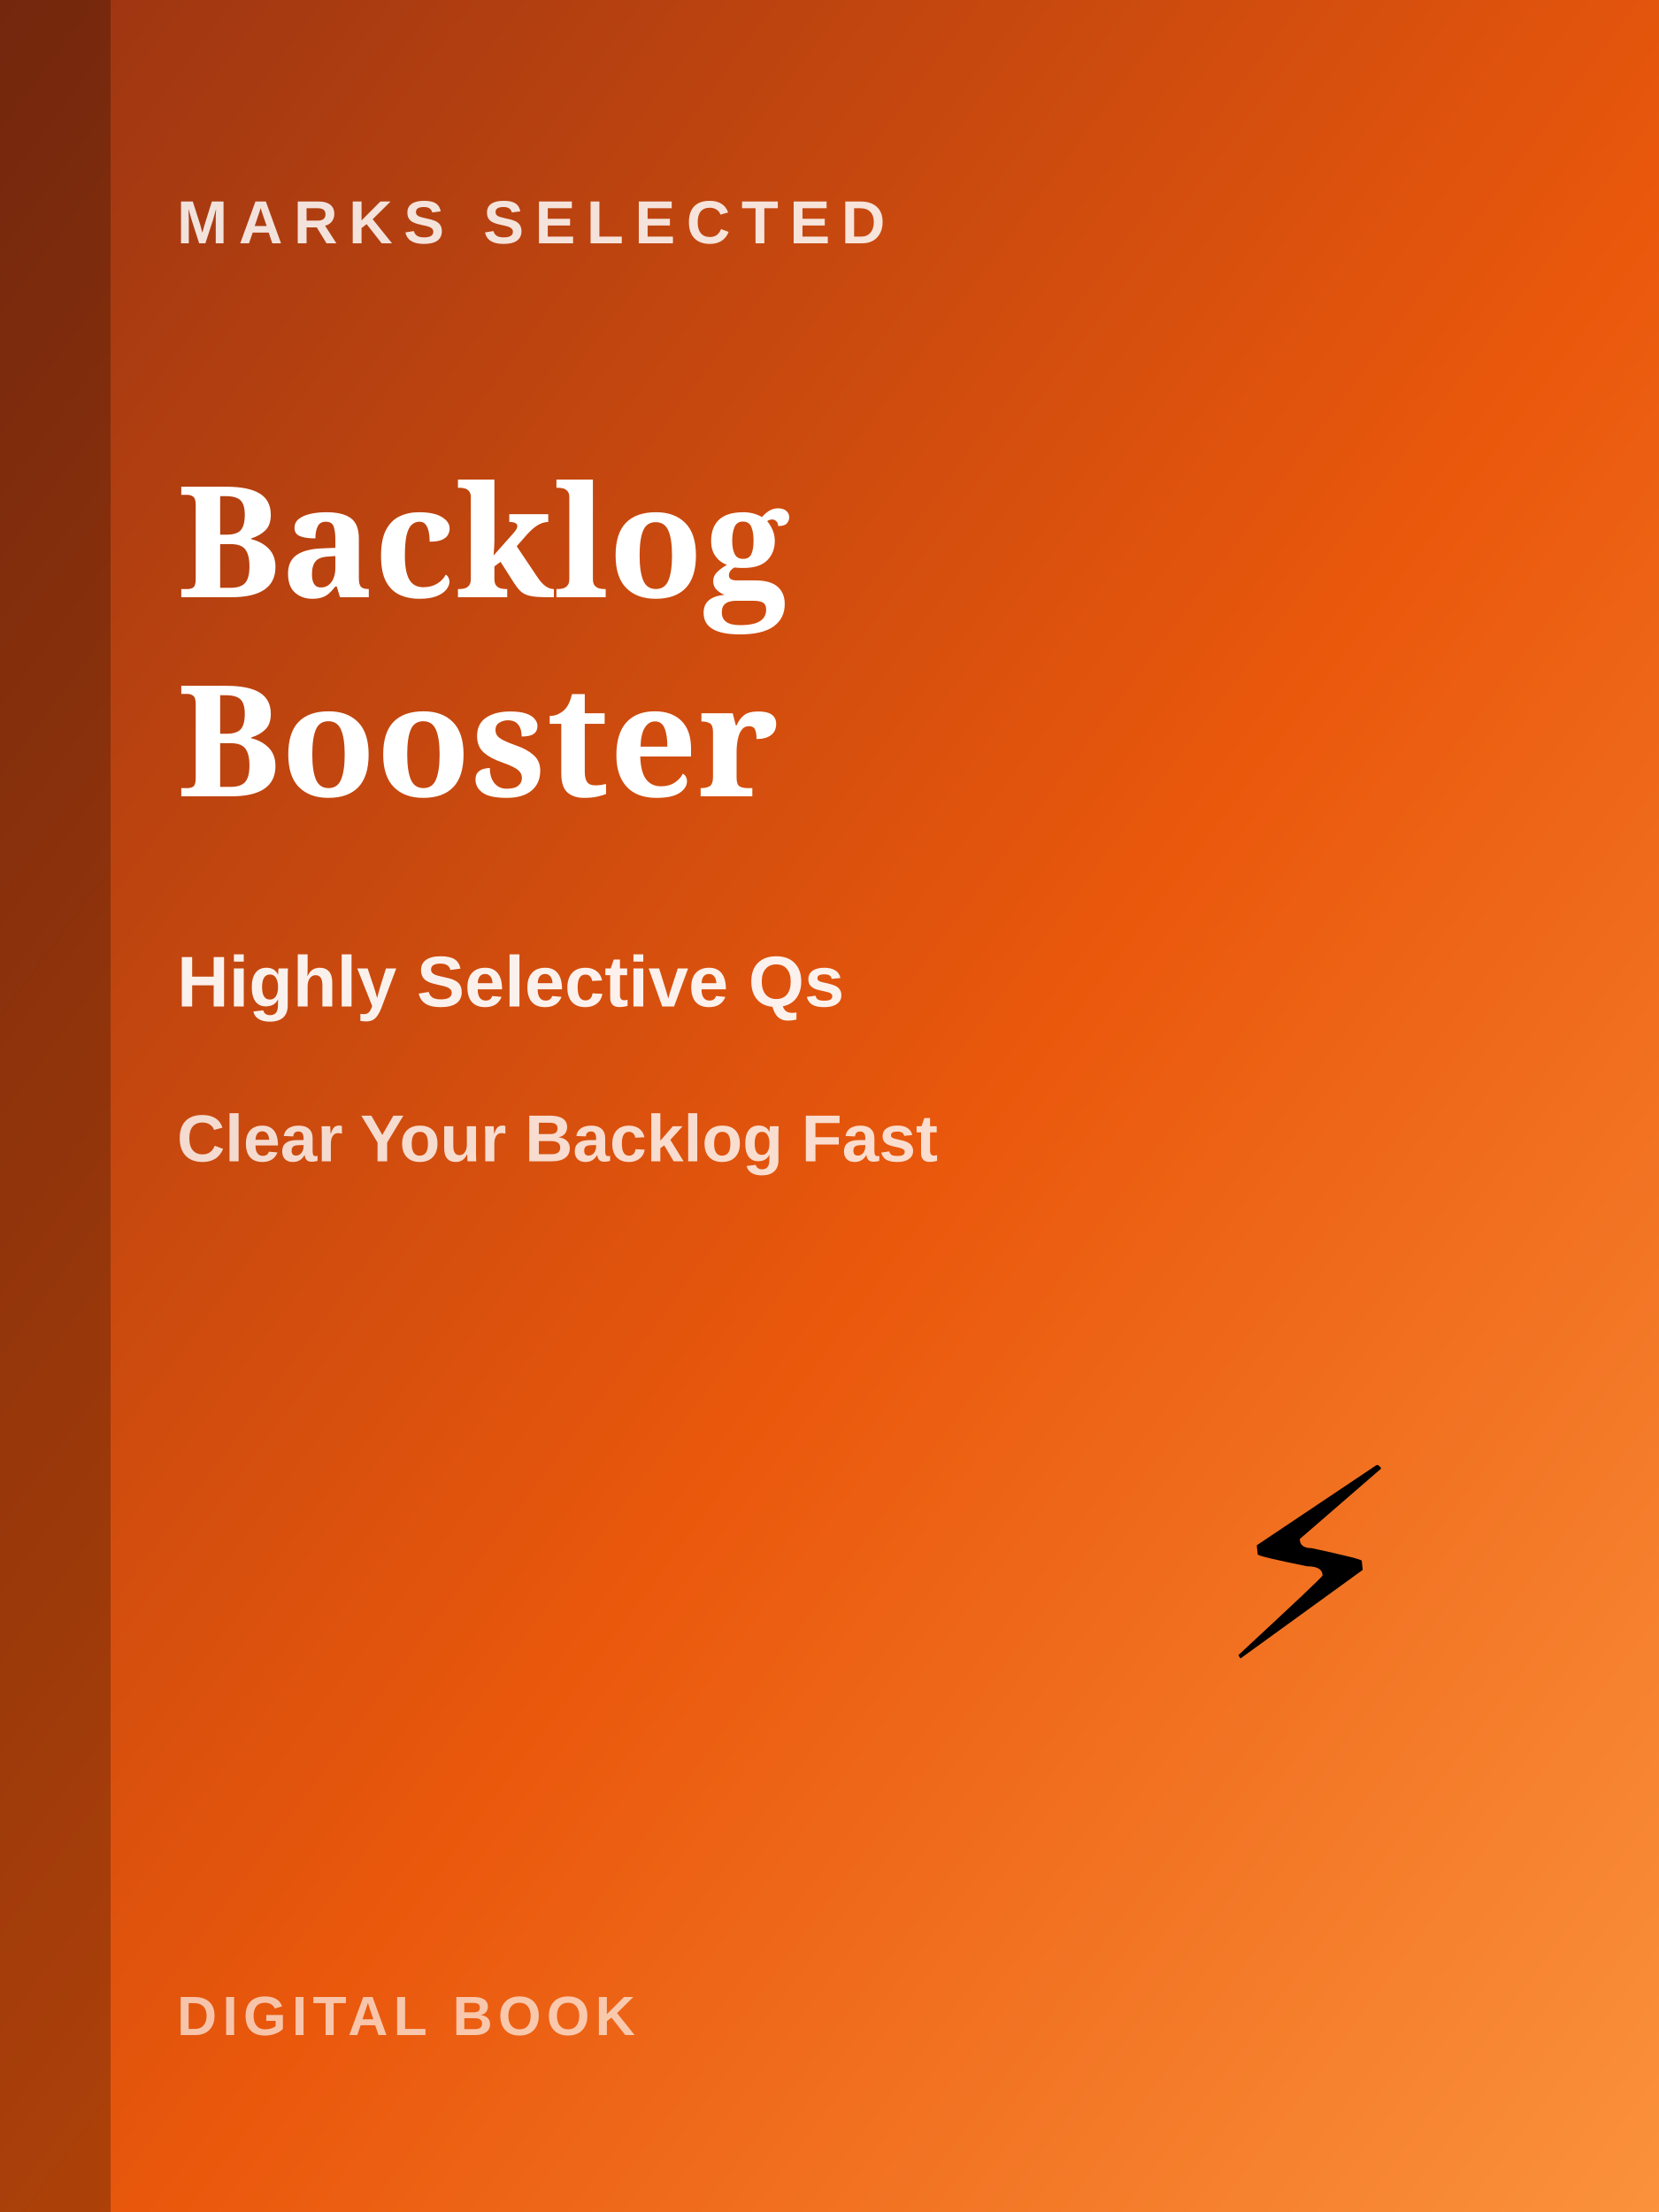
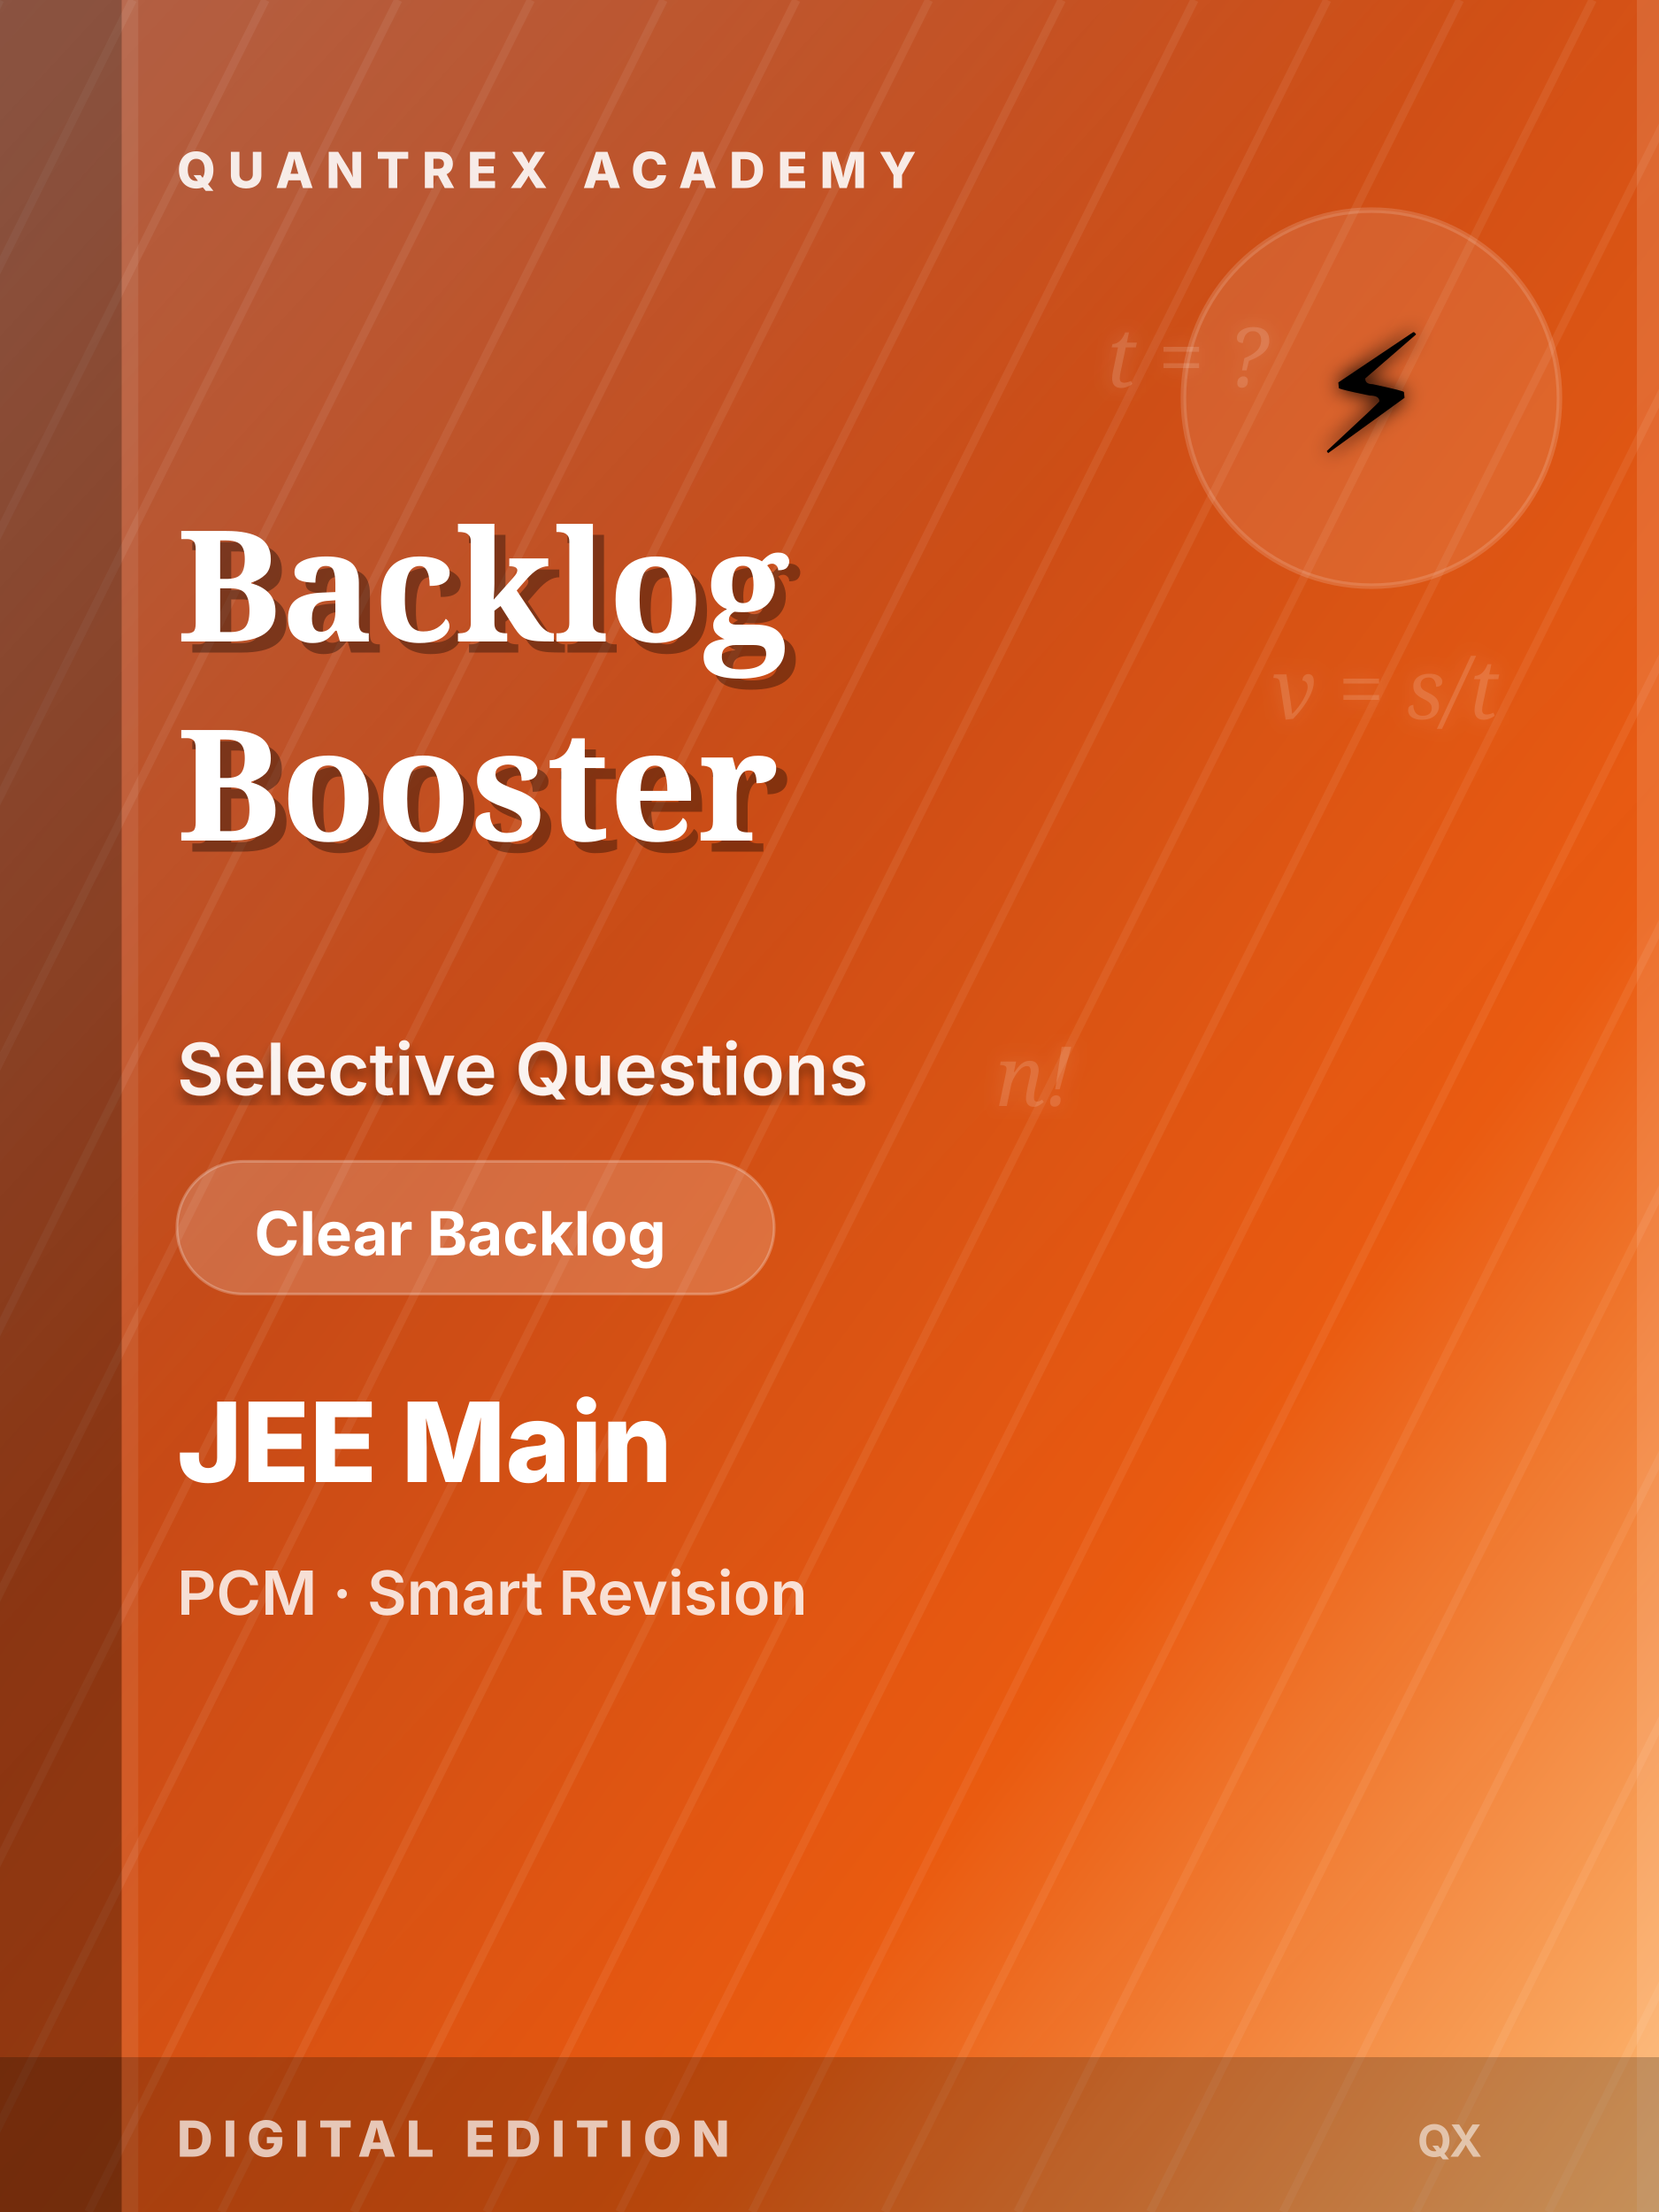
- <svg xmlns="http://www.w3.org/2000/svg" viewBox="0 0 300 400" width="300" height="400">
+ <svg xmlns="http://www.w3.org/2000/svg" viewBox="0 0 300 400" width="300" height="400" role="img" aria-label="Backlog Booster">
  <defs>
-     <linearGradient id="bg" x1="0%" y1="0%" x2="100%" y2="100%">
+     <linearGradient id="backlogbooster-bg" x1="0%" y1="0%" x2="100%" y2="100%">
      <stop offset="0%" stop-color="#9a3412" />
-       <stop offset="55%" stop-color="#ea580c" />
-       <stop offset="100%" stop-color="#fb923c" />
+       <stop offset="35%" stop-color="#c2410c" />
+       <stop offset="70%" stop-color="#ea580c" />
+       <stop offset="100%" stop-color="#fdba74" />
    </linearGradient>
+     <linearGradient id="backlogbooster-shine" x1="0%" y1="0%" x2="100%" y2="100%">
+       <stop offset="0%" stop-color="rgba(255,255,255,0.35)" />
+       <stop offset="100%" stop-color="rgba(255,255,255,0)" />
+     </linearGradient>
+     <linearGradient id="backlogbooster-gloss" x1="0%" y1="0%" x2="80%" y2="100%">
+       <stop offset="0%" stop-color="rgba(255,255,255,0.22)" />
+       <stop offset="45%" stop-color="rgba(255,255,255,0.04)" />
+       <stop offset="100%" stop-color="rgba(255,255,255,0)" />
+     </linearGradient>
+     <filter id="backlogbooster-glow" x="-20%" y="-20%" width="140%" height="140%">
+       <feGaussianBlur stdDeviation="1.8" result="b" />
+       <feMerge>
+         <feMergeNode in="b" />
+         <feMergeNode in="SourceGraphic" />
+       </feMerge>
+     </filter>
+     <filter id="backlogbooster-emboss">
+       <feDropShadow dx="0" dy="1.5" stdDeviation="1" flood-color="rgba(0,0,0,0.45)" />
+     </filter>
  </defs>
-   <rect width="300" height="400" fill="url(#bg)" />
-   <rect x="0" y="0" width="20" height="400" fill="rgba(0,0,0,.25)" />
-   <text x="32" y="44" fill="rgba(255,255,255,.85)" font-family="Arial,sans-serif" font-size="11" font-weight="700" letter-spacing="2">MARKS SELECTED</text>
-   <text x="32" y="108" fill="#fff" font-family="Georgia,serif" font-size="28" font-weight="700">Backlog</text>
-   <text x="32" y="144" fill="#fff" font-family="Georgia,serif" font-size="28" font-weight="700">Booster</text>
-   <text x="32" y="182" fill="rgba(255,255,255,.92)" font-family="Arial,sans-serif" font-size="13" font-weight="600">Highly Selective Qs</text>
-   <text x="32" y="210" fill="rgba(255,255,255,.8)" font-family="Arial,sans-serif" font-size="12" font-weight="600">Clear Your Backlog Fast</text>
-   <text x="220" y="300" font-size="48">⚡</text>
-   <text x="32" y="368" fill="rgba(255,255,255,.65)" font-family="Arial,sans-serif" font-size="10" font-weight="700" letter-spacing="1">DIGITAL BOOK</text>
+   <rect width="300" height="400" fill="url(#backlogbooster-bg)" />
+   <line x1="-200" y1="400" x2="0" y2="0" stroke="rgba(255,255,255,0.07)" stroke-width="1.5" />
+   <line x1="-176" y1="400" x2="24" y2="0" stroke="rgba(255,255,255,0.07)" stroke-width="1.5" />
+   <line x1="-152" y1="400" x2="48" y2="0" stroke="rgba(255,255,255,0.07)" stroke-width="1.5" />
+   <line x1="-128" y1="400" x2="72" y2="0" stroke="rgba(255,255,255,0.07)" stroke-width="1.5" />
+   <line x1="-104" y1="400" x2="96" y2="0" stroke="rgba(255,255,255,0.07)" stroke-width="1.5" />
+   <line x1="-80" y1="400" x2="120" y2="0" stroke="rgba(255,255,255,0.07)" stroke-width="1.5" />
+   <line x1="-56" y1="400" x2="144" y2="0" stroke="rgba(255,255,255,0.07)" stroke-width="1.5" />
+   <line x1="-32" y1="400" x2="168" y2="0" stroke="rgba(255,255,255,0.07)" stroke-width="1.5" />
+   <line x1="-8" y1="400" x2="192" y2="0" stroke="rgba(255,255,255,0.07)" stroke-width="1.5" />
+   <line x1="16" y1="400" x2="216" y2="0" stroke="rgba(255,255,255,0.07)" stroke-width="1.5" />
+   <line x1="40" y1="400" x2="240" y2="0" stroke="rgba(255,255,255,0.07)" stroke-width="1.5" />
+   <line x1="64" y1="400" x2="264" y2="0" stroke="rgba(255,255,255,0.07)" stroke-width="1.5" />
+   <line x1="88" y1="400" x2="288" y2="0" stroke="rgba(255,255,255,0.07)" stroke-width="1.5" />
+   <line x1="112" y1="400" x2="312" y2="0" stroke="rgba(255,255,255,0.07)" stroke-width="1.5" />
+   <line x1="136" y1="400" x2="336" y2="0" stroke="rgba(255,255,255,0.07)" stroke-width="1.5" />
+   <line x1="160" y1="400" x2="360" y2="0" stroke="rgba(255,255,255,0.07)" stroke-width="1.5" />
+   <line x1="184" y1="400" x2="384" y2="0" stroke="rgba(255,255,255,0.07)" stroke-width="1.5" />
+   <line x1="208" y1="400" x2="408" y2="0" stroke="rgba(255,255,255,0.07)" stroke-width="1.5" />
+   <line x1="232" y1="400" x2="432" y2="0" stroke="rgba(255,255,255,0.07)" stroke-width="1.5" />
+   <line x1="256" y1="400" x2="456" y2="0" stroke="rgba(255,255,255,0.07)" stroke-width="1.5" />
+   <line x1="280" y1="400" x2="480" y2="0" stroke="rgba(255,255,255,0.07)" stroke-width="1.5" />
+   <line x1="304" y1="400" x2="504" y2="0" stroke="rgba(255,255,255,0.07)" stroke-width="1.5" />
+   <line x1="328" y1="400" x2="528" y2="0" stroke="rgba(255,255,255,0.07)" stroke-width="1.5" />
+   <line x1="352" y1="400" x2="552" y2="0" stroke="rgba(255,255,255,0.07)" stroke-width="1.5" />
+   <line x1="376" y1="400" x2="576" y2="0" stroke="rgba(255,255,255,0.07)" stroke-width="1.5" />
+   <line x1="400" y1="400" x2="600" y2="0" stroke="rgba(255,255,255,0.07)" stroke-width="1.5" />
+   <line x1="424" y1="400" x2="624" y2="0" stroke="rgba(255,255,255,0.07)" stroke-width="1.5" />
+   <line x1="448" y1="400" x2="648" y2="0" stroke="rgba(255,255,255,0.07)" stroke-width="1.5" />
+   <line x1="472" y1="400" x2="672" y2="0" stroke="rgba(255,255,255,0.07)" stroke-width="1.5" />
+   <line x1="496" y1="400" x2="696" y2="0" stroke="rgba(255,255,255,0.07)" stroke-width="1.5" />
+   <text x="200" y="70" fill="rgba(255,255,255,0.14)" font-family="Georgia,serif" font-size="15" font-style="italic" filter="url(#backlogbooster-glow)">t = ?</text>
+   <text x="230" y="130" fill="rgba(255,255,255,0.14)" font-family="Georgia,serif" font-size="15" font-style="italic" filter="url(#backlogbooster-glow)">v = s/t</text>
+   <text x="180" y="200" fill="rgba(255,255,255,0.14)" font-family="Georgia,serif" font-size="15" font-style="italic" filter="url(#backlogbooster-glow)">n!</text>
+   <rect x="0" y="0" width="22" height="400" fill="rgba(0,0,0,0.32)" />
+   <rect x="22" y="0" width="3" height="400" fill="rgba(255,255,255,0.08)" />
+   <rect x="296" y="0" width="4" height="400" fill="rgba(255,255,255,0.12)" />
+   <rect x="0" y="0" width="300" height="400" fill="url(#backlogbooster-gloss)" />
+   <text x="32" y="34" fill="rgba(255,255,255,0.88)" font-family="Inter,Arial,sans-serif" font-size="9" font-weight="800" letter-spacing="2.2">QUANTREX ACADEMY</text>
+   <text x="34" y="118" fill="rgba(0,0,0,0.35)" font-family="Literata,Georgia,serif" font-size="28" font-weight="700">Backlog</text>
+   <text x="32" y="116" fill="#ffffff" font-family="Literata,Georgia,serif" font-size="28" font-weight="700">Backlog</text>
+   <text x="34" y="154" fill="rgba(0,0,0,0.35)" font-family="Literata,Georgia,serif" font-size="28" font-weight="700">Booster</text>
+   <text x="32" y="152" fill="#ffffff" font-family="Literata,Georgia,serif" font-size="28" font-weight="700">Booster</text>
+   <text x="32" y="198" fill="rgba(255,255,255,0.92)" font-family="Inter,Arial,sans-serif" font-size="13" font-weight="600" filter="url(#backlogbooster-emboss)">Selective Questions</text>
+   <rect x="32" y="210" width="108" height="24" rx="12" fill="rgba(255,255,255,0.18)" stroke="rgba(255,255,255,0.25)" stroke-width="0.5" />
+   <text x="46" y="227" fill="#fff" font-family="Inter,Arial,sans-serif" font-size="11" font-weight="700">Clear Backlog</text>
+   <text x="32" y="268" fill="#fff" font-family="Inter,Arial,sans-serif" font-size="20" font-weight="800">JEE Main</text>
+   <text x="32" y="292" fill="rgba(255,255,255,0.82)" font-family="Inter,Arial,sans-serif" font-size="11" font-weight="600">PCM · Smart Revision</text>
+   <circle cx="248" cy="72" r="34" fill="rgba(255,255,255,0.1)" stroke="rgba(255,255,255,0.15)" stroke-width="1" />
+   <text x="248" y="82" text-anchor="middle" font-size="30" filter="url(#backlogbooster-glow)">⚡</text>
+   <rect x="0" y="372" width="300" height="28" fill="rgba(0,0,0,0.22)" />
+   <text x="32" y="390" fill="rgba(255,255,255,0.7)" font-family="Inter,Arial,sans-serif" font-size="9" font-weight="800" letter-spacing="1.8">DIGITAL EDITION</text>
+   <text x="268" y="390" text-anchor="end" fill="rgba(255,255,255,0.55)" font-family="Inter,Arial,sans-serif" font-size="8" font-weight="700">QX</text>
</svg>
